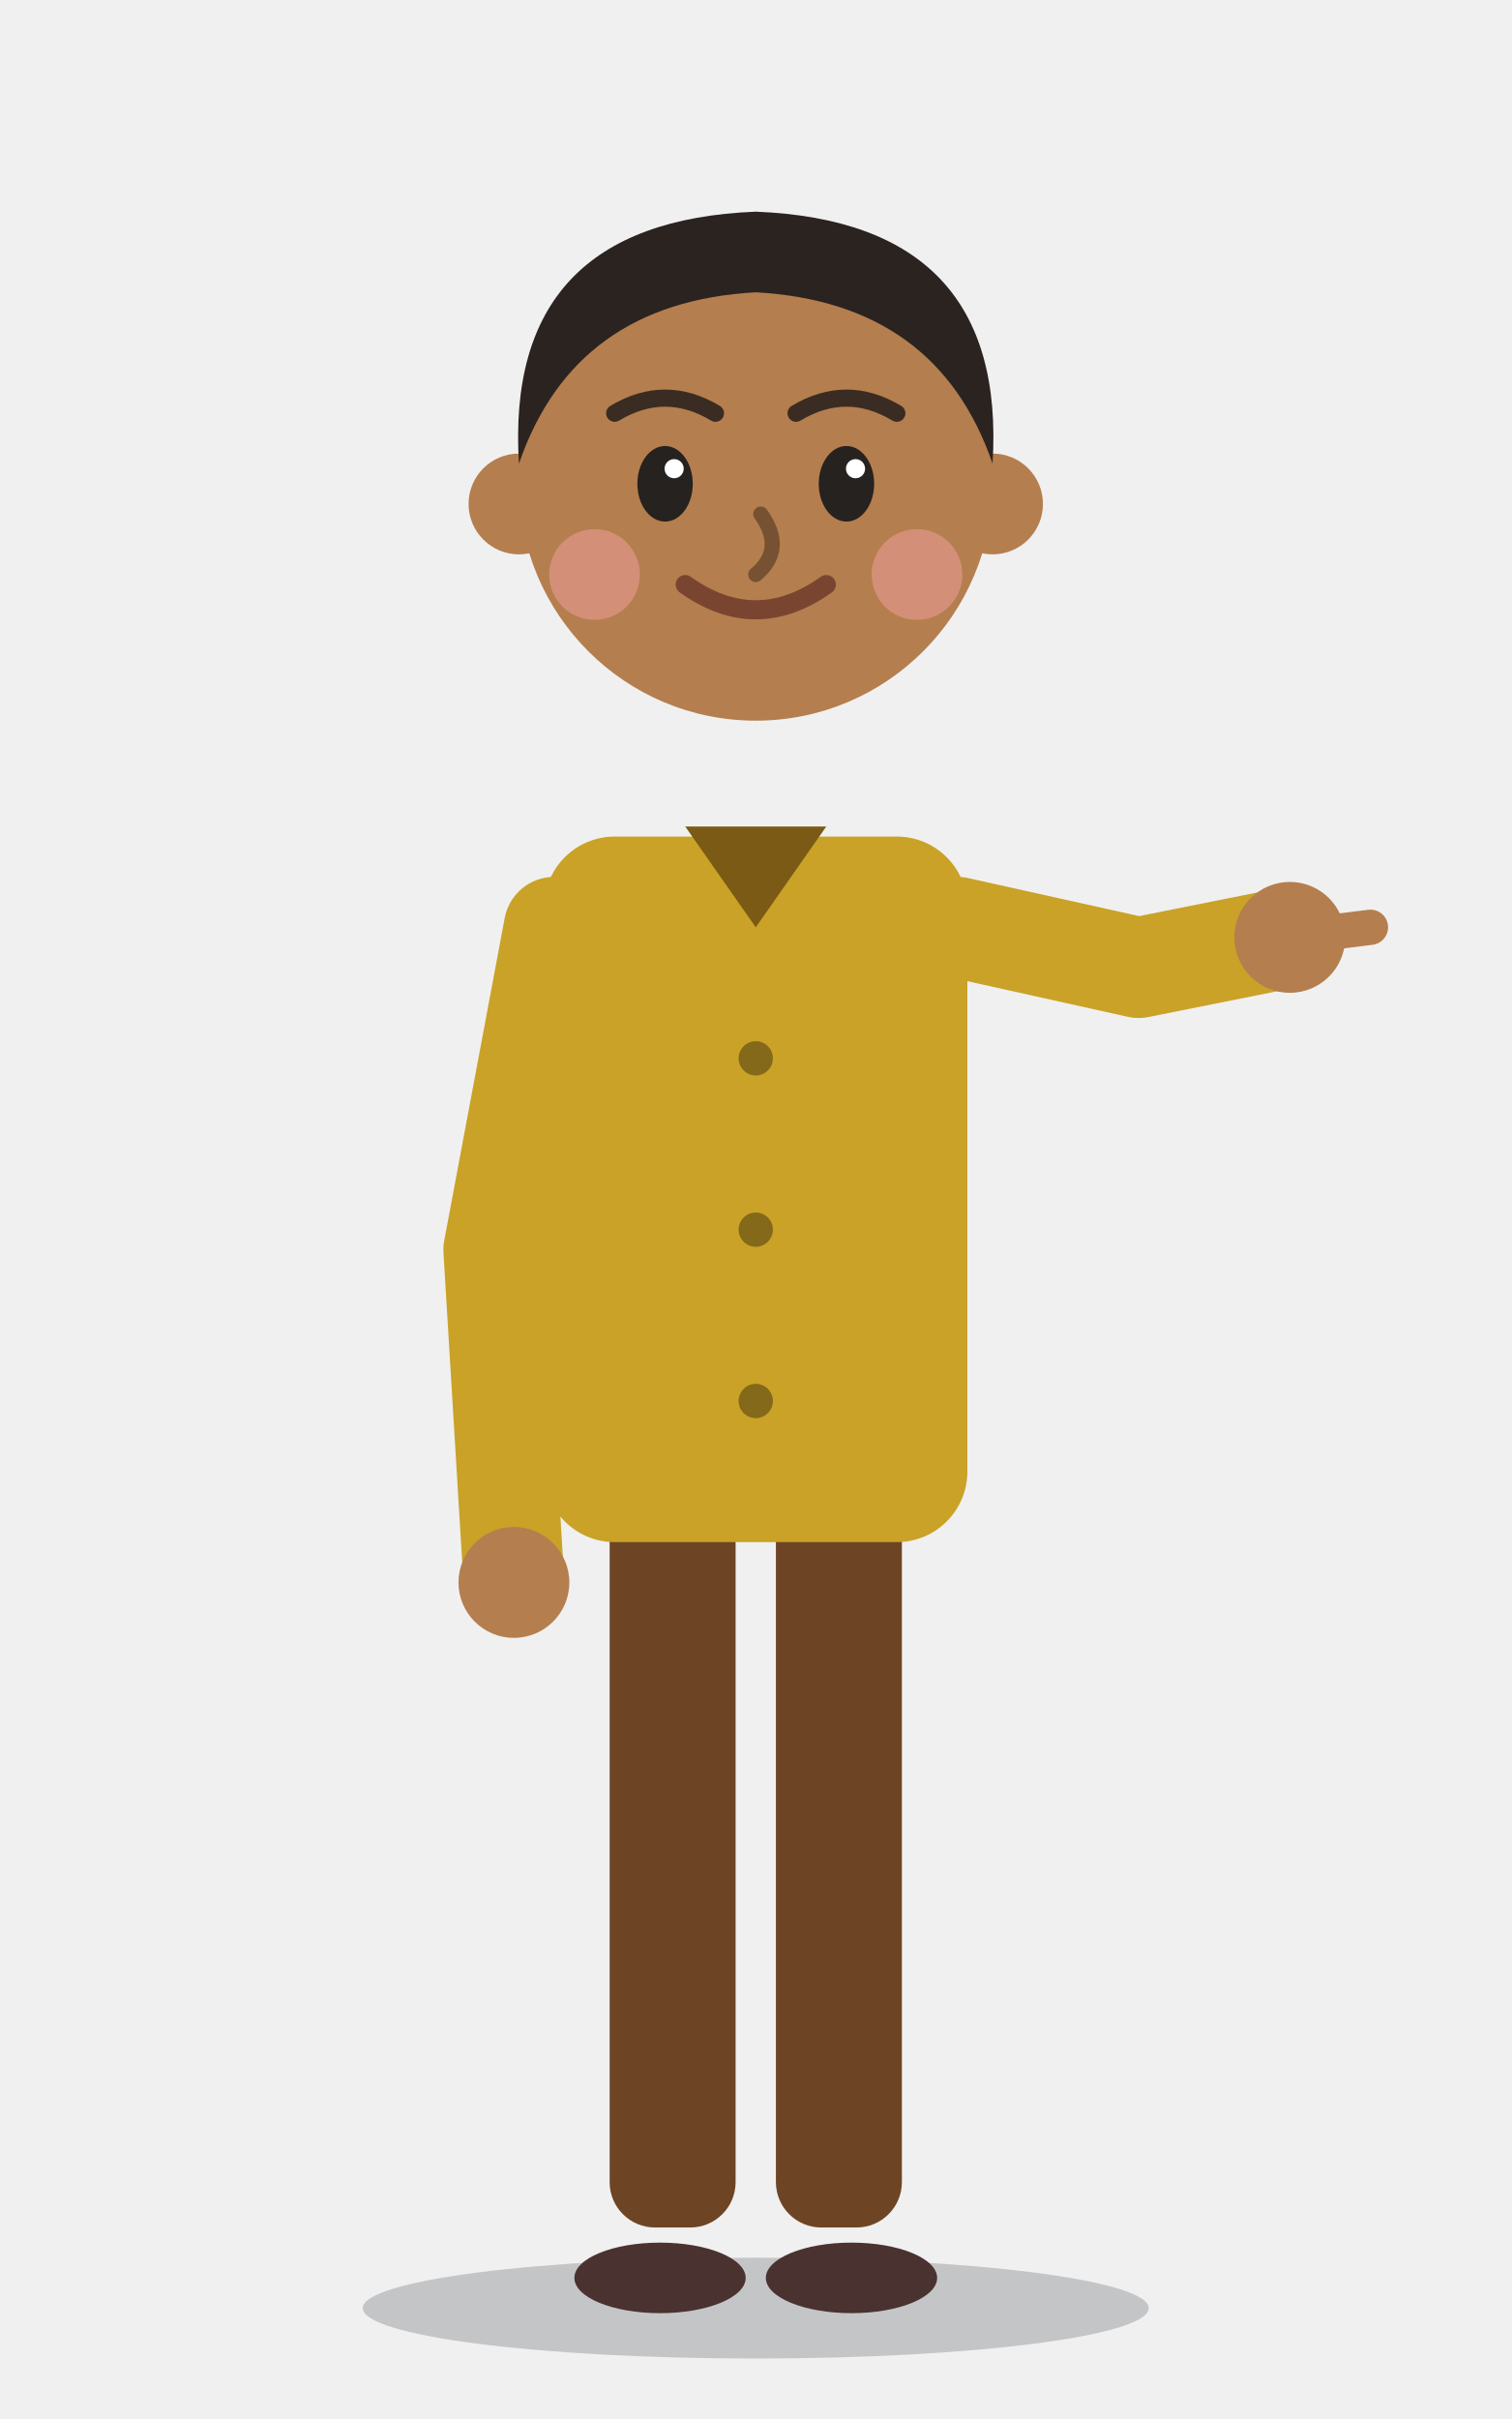
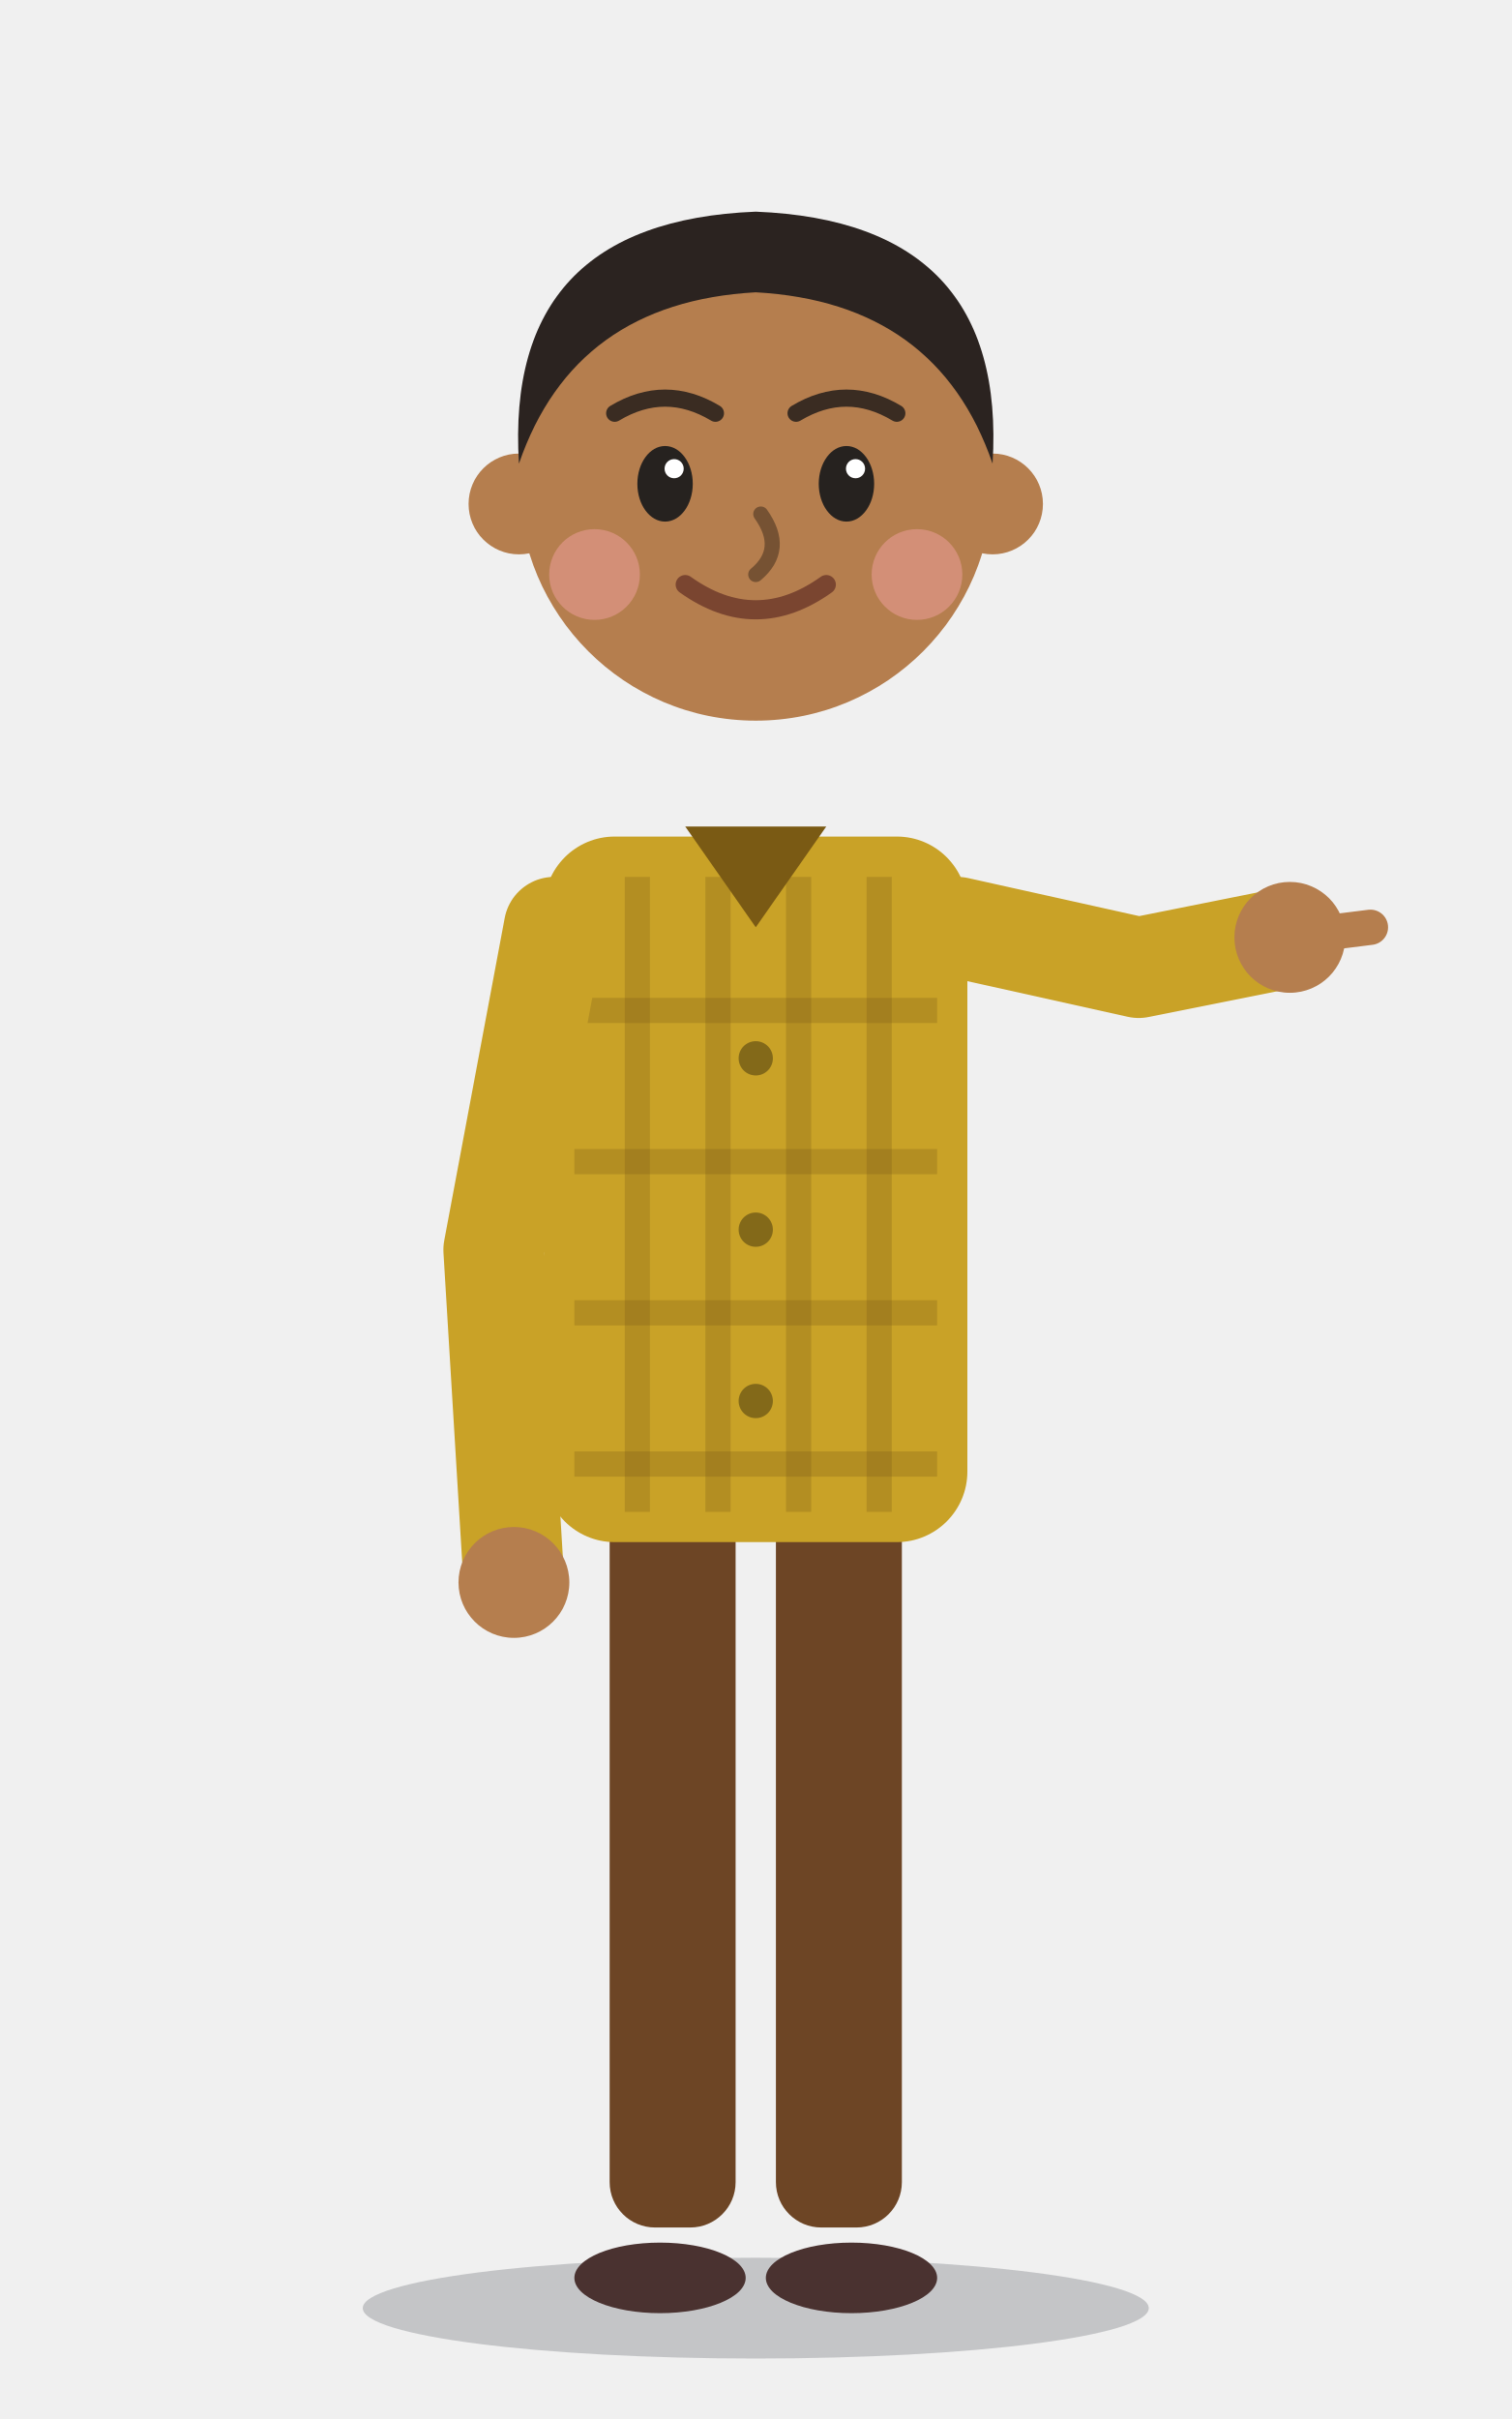
<svg xmlns="http://www.w3.org/2000/svg" viewBox="0 0 300 480">
  <ellipse cx="150" cy="458" rx="78" ry="10" fill="rgba(20,26,38,0.20)" />
  <rect x="121" y="296" width="25" height="146" fill="#6d4525" rx="9" />
  <rect x="154" y="296" width="25" height="146" fill="#6d4525" rx="9" />
  <ellipse cx="131" cy="452" rx="17" ry="7" fill="#4a3230" />
  <ellipse cx="169" cy="452" rx="17" ry="7" fill="#4a3230" />
  <rect x="108" y="166" width="84" height="140" fill="#c9a227" rx="14" />
  <polygon points="136,164 164,164 150,184" fill="#7a5a14" stroke-linejoin="round" />
+   <rect x="124" y="174" width="5" height="126" fill="#7a5a14" opacity="0.28" />
+   <rect x="140" y="174" width="5" height="126" fill="#7a5a14" opacity="0.28" />
+   <rect x="156" y="174" width="5" height="126" fill="#7a5a14" opacity="0.28" />
+   <rect x="172" y="174" width="5" height="126" fill="#7a5a14" opacity="0.28" />
+   <rect x="114" y="198" width="72" height="5" fill="#7a5a14" opacity="0.28" />
+   <rect x="114" y="228" width="72" height="5" fill="#7a5a14" opacity="0.28" />
+   <rect x="114" y="258" width="72" height="5" fill="#7a5a14" opacity="0.28" />
+   <rect x="114" y="288" width="72" height="5" fill="#7a5a14" opacity="0.28" />
  <circle cx="150" cy="210" r="3.4" fill="rgba(0,0,0,0.35)" />
  <circle cx="150" cy="244" r="3.4" fill="rgba(0,0,0,0.35)" />
  <circle cx="150" cy="278" r="3.4" fill="rgba(0,0,0,0.35)" />
  <path d="M110,184 L98,248 L102,314" fill="none" stroke="#c9a227" stroke-width="20" stroke-linecap="round" stroke-linejoin="round" />
  <circle cx="102" cy="314" r="11" fill="#b57e4e" />
  <path d="M190,184 L226,192 L256,186" fill="none" stroke="#c9a227" stroke-width="20" stroke-linecap="round" stroke-linejoin="round" />
  <circle cx="256" cy="186" r="11" fill="#b57e4e" />
  <line x1="256" y1="186" x2="272" y2="184" stroke="#b57e4e" stroke-width="7" stroke-linecap="round" />
  <circle cx="103" cy="100" r="10" fill="#b57e4e" />
  <circle cx="197" cy="100" r="10" fill="#b57e4e" />
  <circle cx="150" cy="96" r="47" fill="#b57e4e" />
  <path d="M103,92 Q100,44 150,42 Q200,44 197,92 Q186,60 150,58 Q114,60 103,92 Z" fill="#2b2320" />
  <ellipse cx="132" cy="96" rx="5.5" ry="7.5" fill="#26221f" />
  <circle cx="133.8" cy="93" r="1.9" fill="#ffffff" />
  <ellipse cx="168" cy="96" rx="5.5" ry="7.5" fill="#26221f" />
  <circle cx="169.8" cy="93" r="1.9" fill="#ffffff" />
  <path d="M122,82 q10,-6 20,0" fill="none" stroke="#3a2c22" stroke-width="3.4" stroke-linecap="round" stroke-linejoin="round" />
  <path d="M158,82 q10,-6 20,0" fill="none" stroke="#3a2c22" stroke-width="3.4" stroke-linecap="round" stroke-linejoin="round" />
  <path d="M151,102 q5,7 -1,12" fill="none" stroke="rgba(0,0,0,0.35)" stroke-width="3" stroke-linecap="round" stroke-linejoin="round" />
  <circle cx="118" cy="114" r="9" fill="#f2a0a0" opacity="0.5" />
  <circle cx="182" cy="114" r="9" fill="#f2a0a0" opacity="0.5" />
  <path d="M136,116 q14,10 28,0" fill="none" stroke="#7a4530" stroke-width="3.8" stroke-linecap="round" stroke-linejoin="round" />
</svg>
